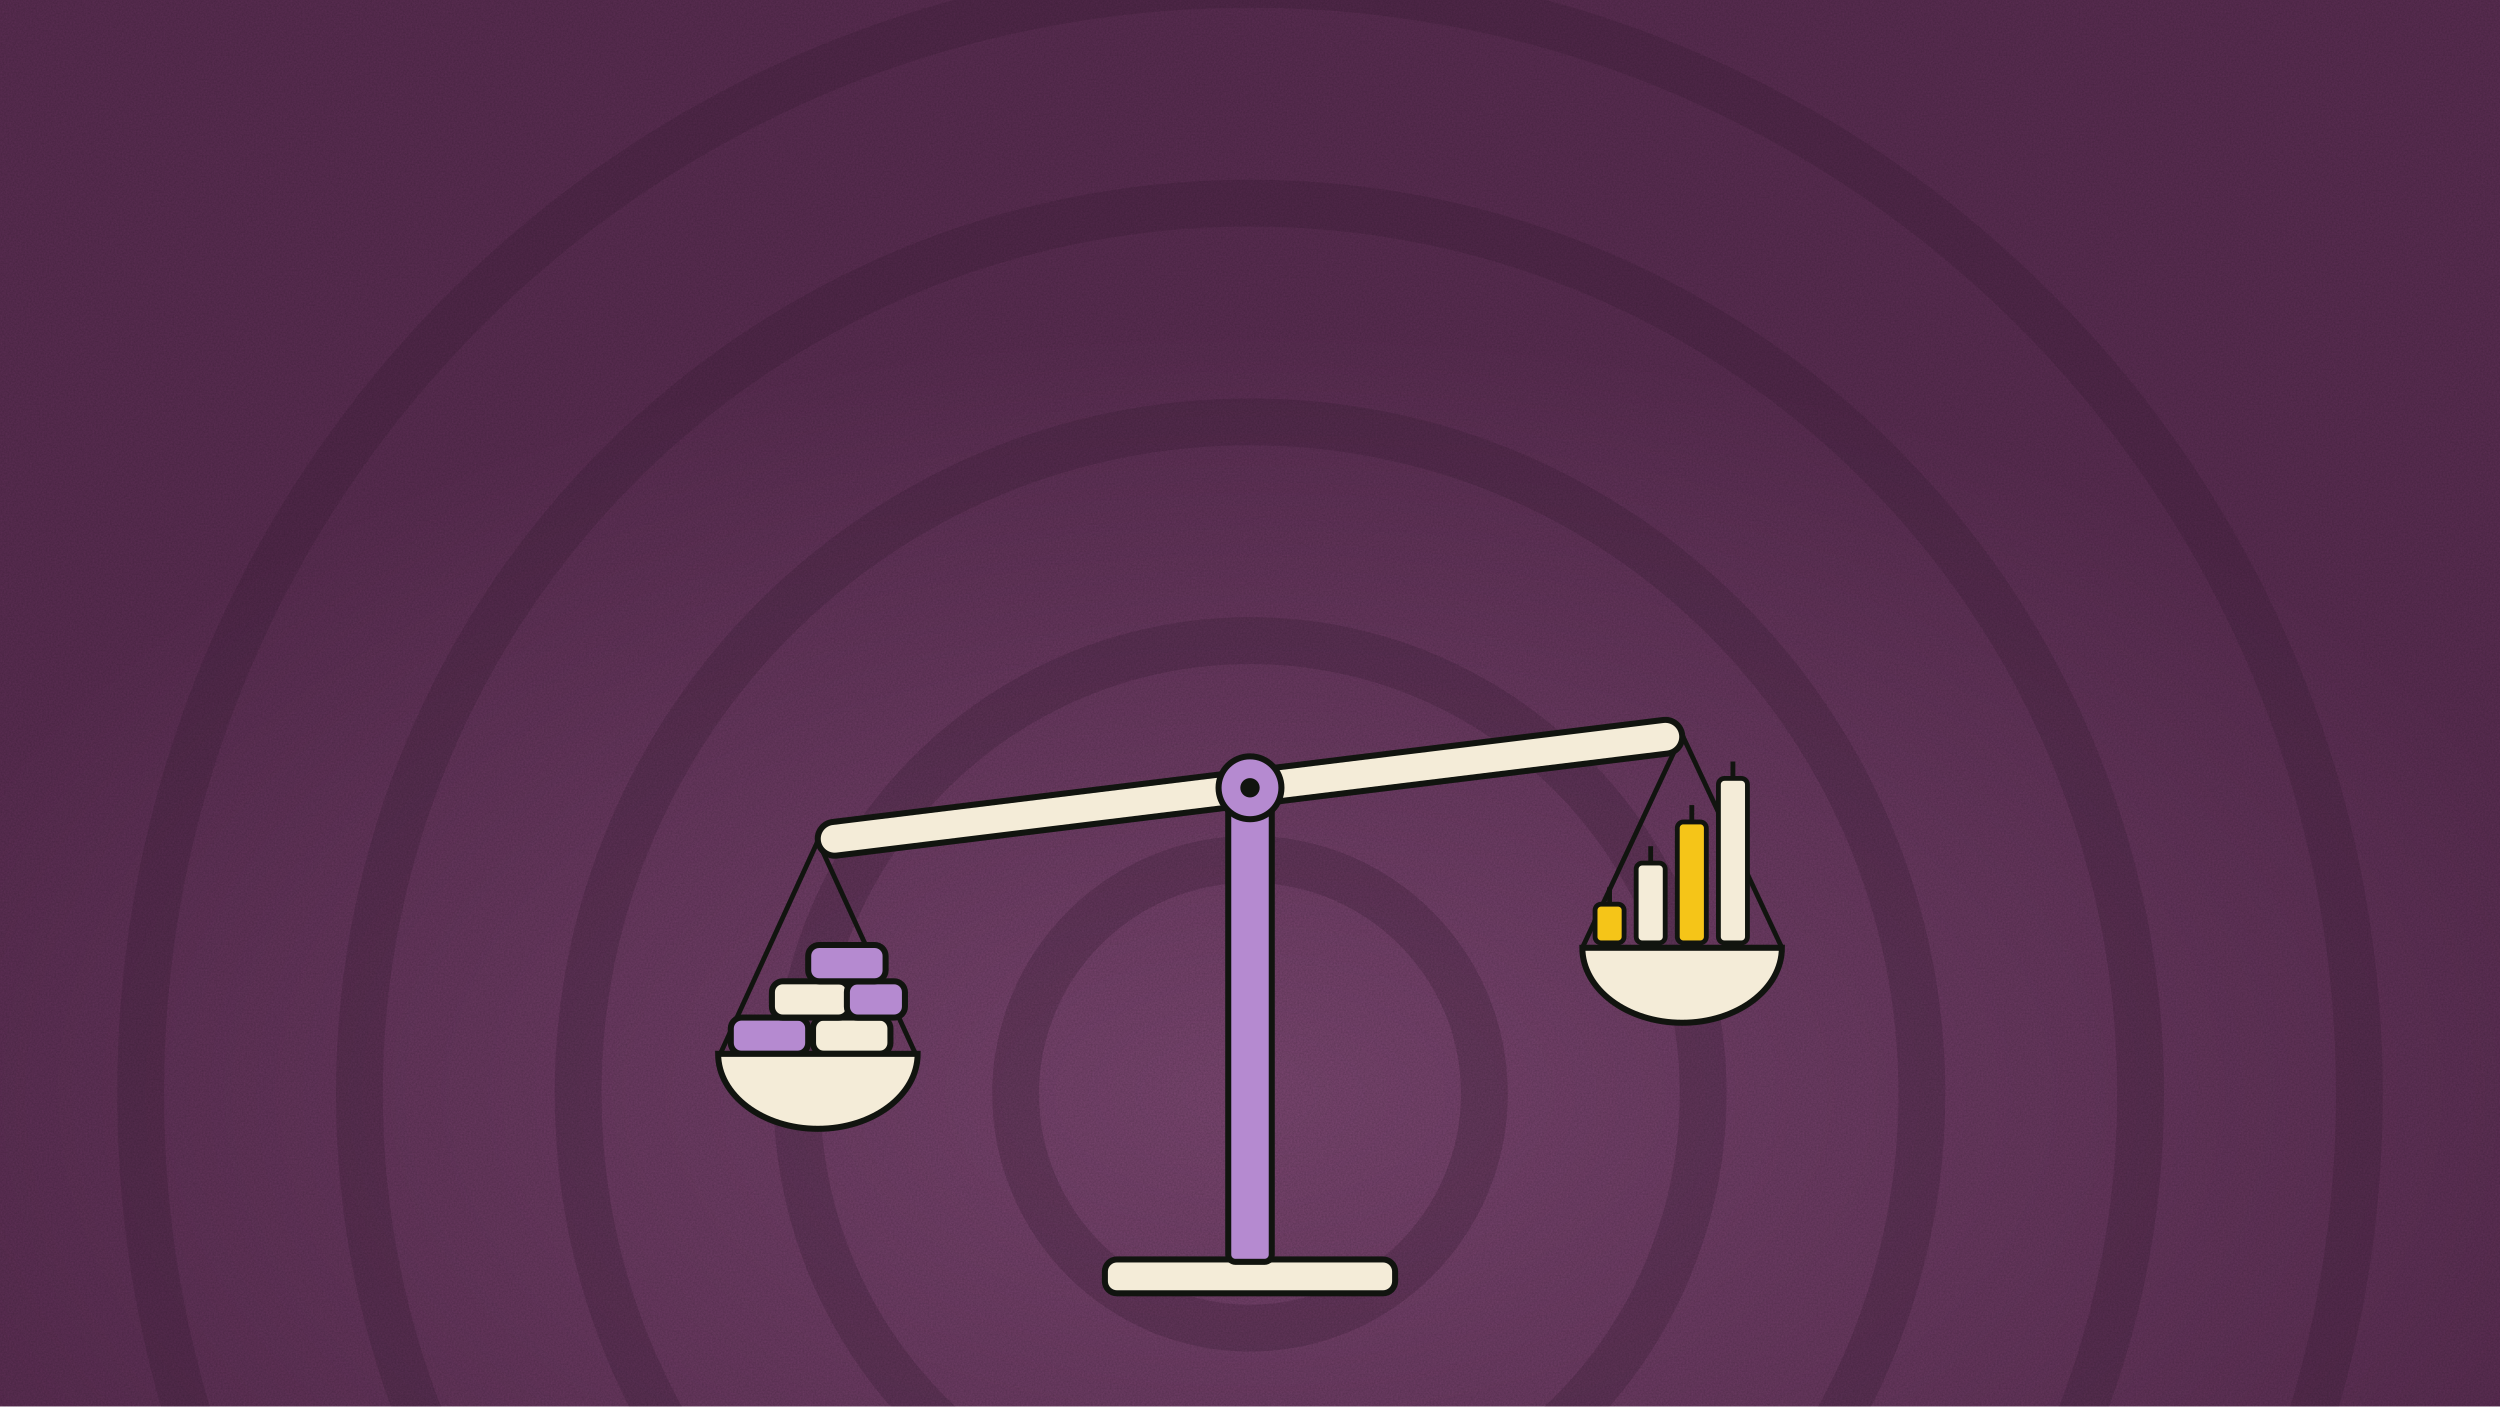
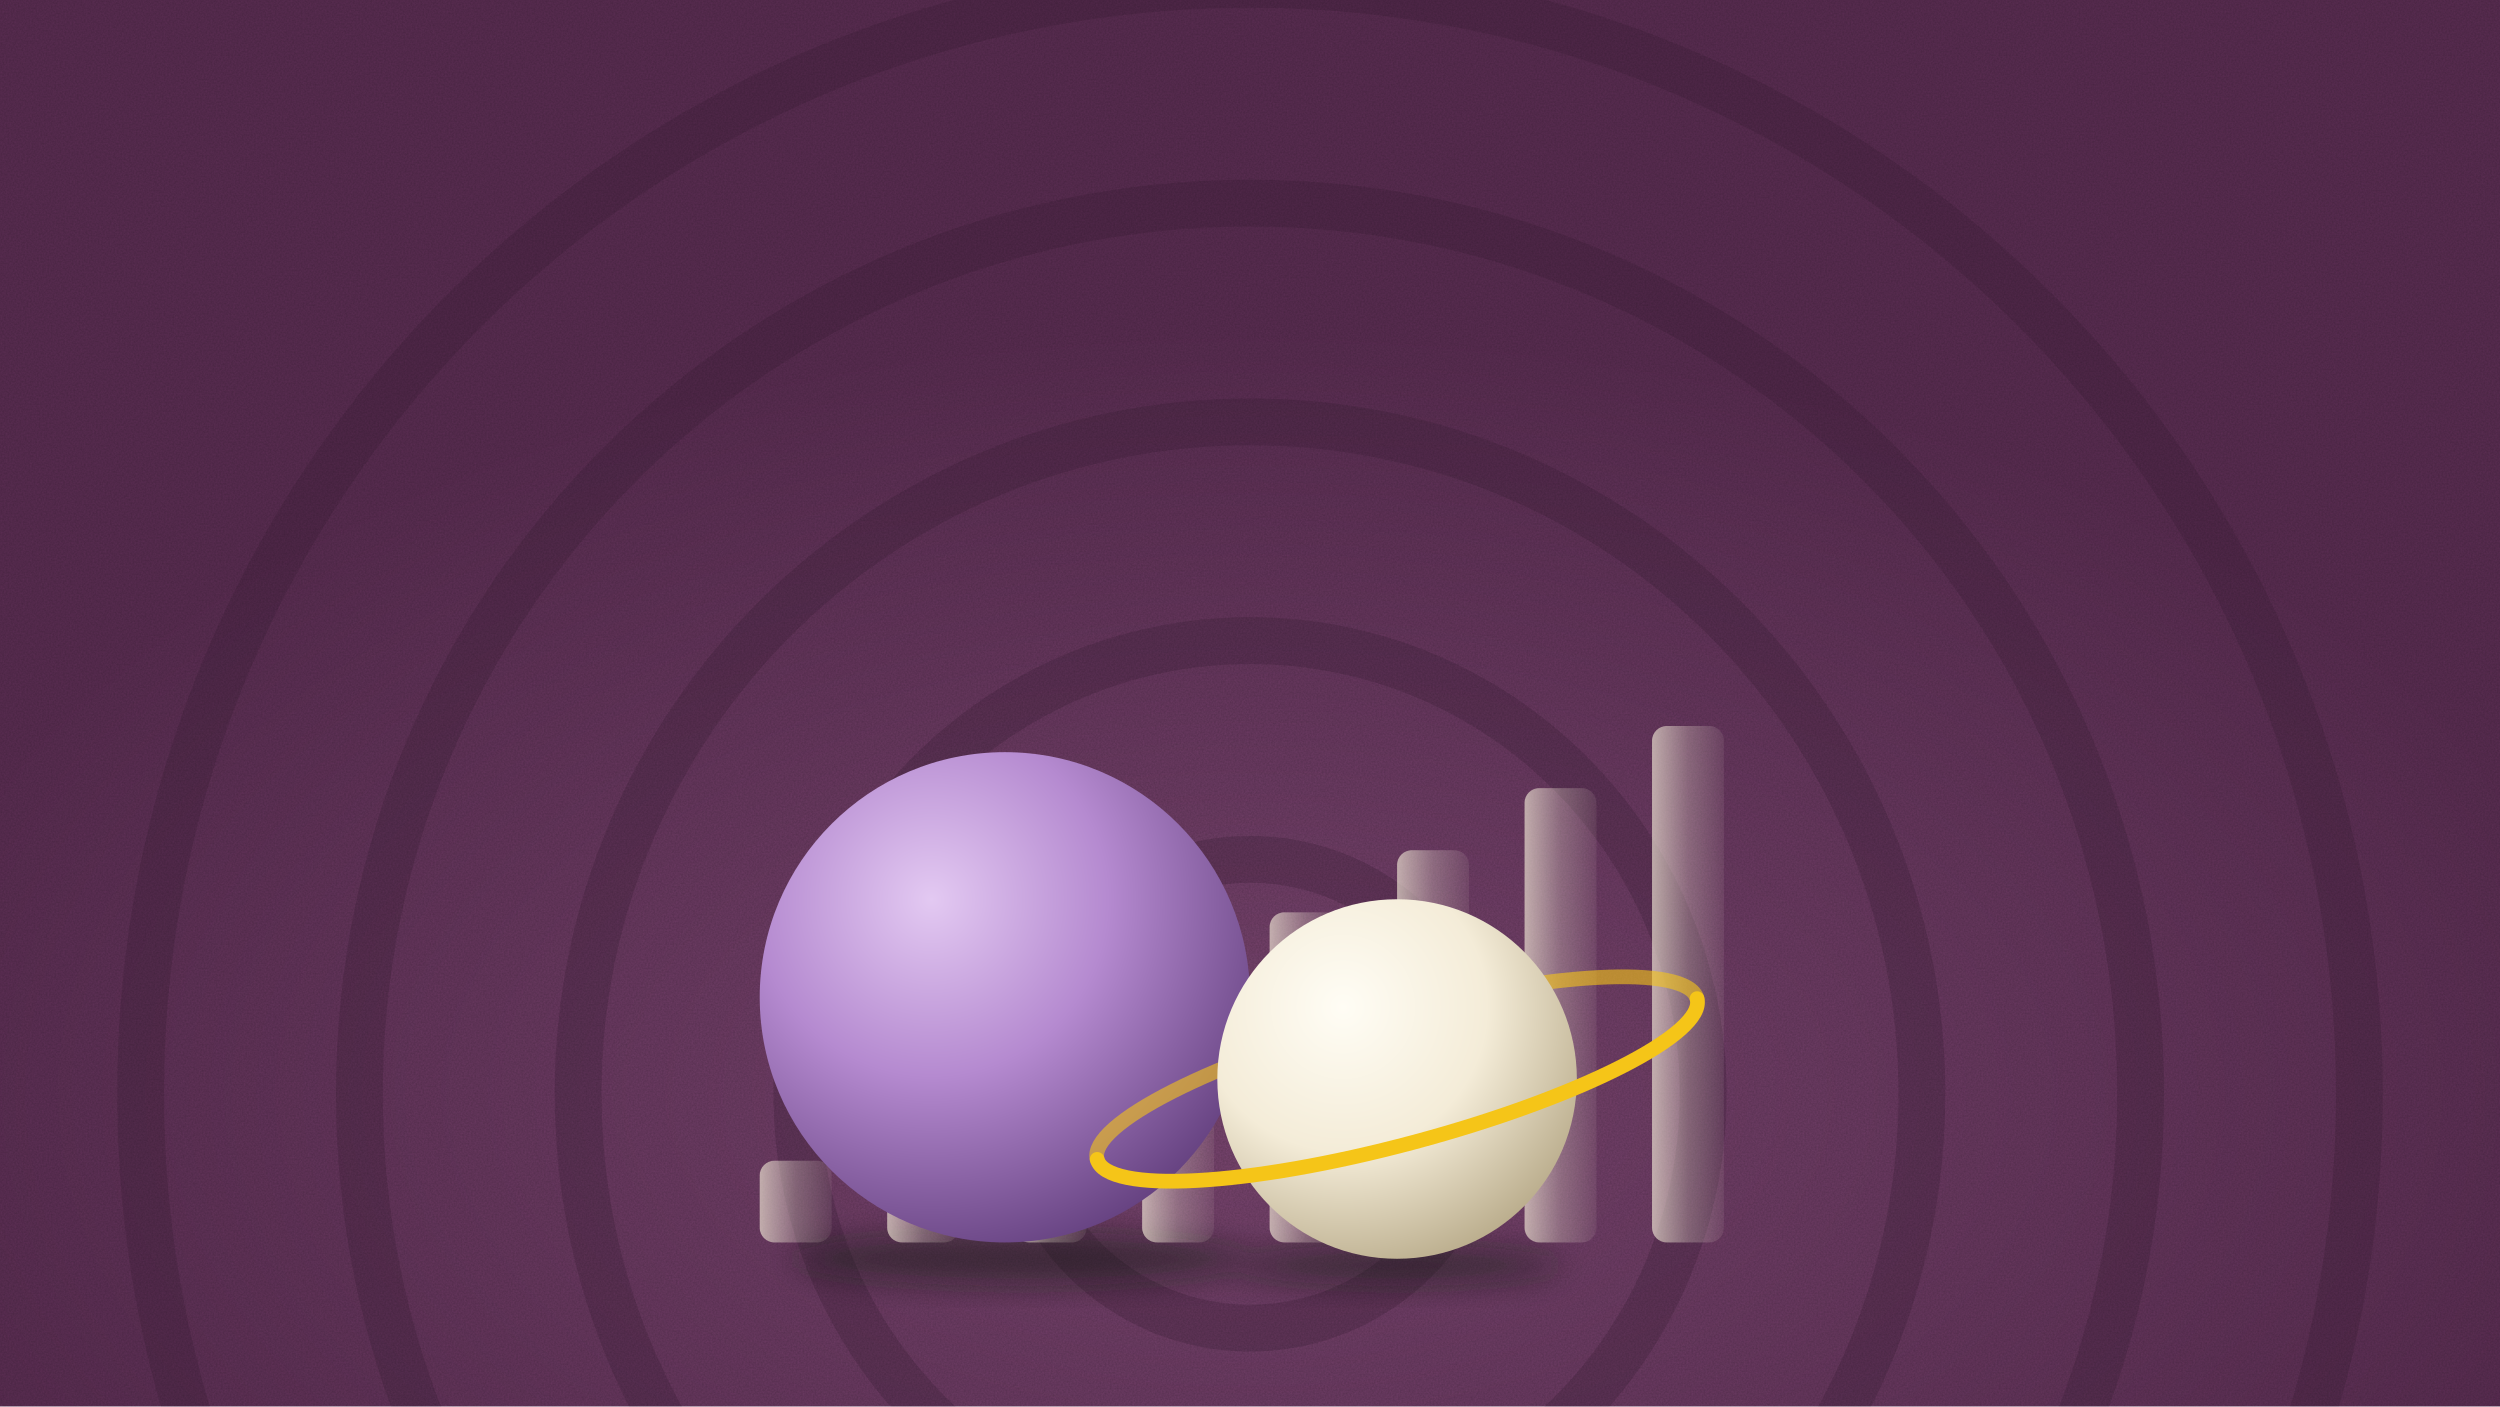
<svg xmlns="http://www.w3.org/2000/svg" viewBox="0 0 1600 900">
  <svg width="1600" height="900" viewBox="0 0 1600 900" preserveAspectRatio="xMidYMax slice">
    <defs>
      <filter id="f-grana">
        <feTurbulence type="fractalNoise" baseFrequency=".9" numOctaves="2" />
        <feColorMatrix values="0 0 0 0 0 0 0 0 0 0 0 0 0 0 0 0 0 0 .55 0" />
      </filter>
      <radialGradient id="f-luce" cx="50%" cy="78%" r="55%">
        <stop offset="0" stop-color="#7a4670" />
        <stop offset="1" stop-color="#5a2d52" />
      </radialGradient>
    </defs>
    <rect width="1600" height="900" fill="#5a2d52" />
    <rect width="1600" height="900" fill="url(#f-luce)" />
    <circle cx="800" cy="700" r="150" fill="none" stroke="#3a1c35" stroke-width="30" opacity=".28" />
    <circle cx="800" cy="700" r="290" fill="none" stroke="#3a1c35" stroke-width="30" opacity=".28" />
    <circle cx="800" cy="700" r="430" fill="none" stroke="#3a1c35" stroke-width="30" opacity=".28" />
    <circle cx="800" cy="700" r="570" fill="none" stroke="#3a1c35" stroke-width="30" opacity=".28" />
    <circle cx="800" cy="700" r="710" fill="none" stroke="#3a1c35" stroke-width="30" opacity=".28" />
    <rect width="1600" height="900" filter="url(#f-grana)" opacity=".35" />
  </svg>
-   <svg x="96" y="450" width="1408" height="387" viewBox="-10 40 920 500" preserveAspectRatio="xMidYMin meet" overflow="hidden">
+   <svg x="96" y="450" width="1408" height="387" viewBox="90 70 640 370" preserveAspectRatio="xMidYMin meet" overflow="hidden">
    <defs>
-       <filter id="s-grana">
-         <feTurbulence type="fractalNoise" baseFrequency=".9" numOctaves="2" />
-         <feColorMatrix values="0 0 0 0 0 0 0 0 0 0 0 0 0 0 0 0 0 0 .55 0" />
+       <radialGradient id="s-l" cx=".35" cy=".3" r=".8">
+         <stop offset="0" stop-color="#e3c9f2" />
+         <stop offset=".45" stop-color="#b58ad0" />
+         <stop offset="1" stop-color="#5d3a78" />
+       </radialGradient>
+       <radialGradient id="s-c" cx=".35" cy=".3" r=".8">
+         <stop offset="0" stop-color="#fffdf5" />
+         <stop offset=".5" stop-color="#f4ecd8" />
+         <stop offset="1" stop-color="#b3a583" />
+       </radialGradient>
+       <radialGradient id="s-g" cx=".35" cy=".3" r=".8">
+         <stop offset="0" stop-color="#fff2a8" />
+         <stop offset=".45" stop-color="#f5c518" />
+         <stop offset="1" stop-color="#a87a00" />
+       </radialGradient>
+       <linearGradient id="s-bar">
+         <stop offset="0" stop-color="#f4ecd8" stop-opacity=".65" />
+         <stop offset=".5" stop-color="#f4ecd8" stop-opacity=".28" />
+         <stop offset="1" stop-color="#f4ecd8" stop-opacity=".08" />
+       </linearGradient>
+       <filter id="s-b" x="-30%" y="-100%" width="160%" height="300%">
+         <feGaussianBlur stdDeviation="9" />
      </filter>
    </defs>
-     <line x1="92.7" y1="153.9" x2="12" y2="330" stroke="#11140f" stroke-width="4" />
-     <line x1="92.7" y1="153.9" x2="173.4" y2="330" stroke="#11140f" stroke-width="4" />
-     <line x1="807.3" y1="66.1" x2="724.8" y2="242.3" stroke="#11140f" stroke-width="4" />
-     <line x1="807.3" y1="66.1" x2="889.8" y2="242.3" stroke="#11140f" stroke-width="4" />
-     <rect x="330" y="500" width="240" height="28" rx="10" fill="#f4ecd8" stroke="#11140f" stroke-width="5" />
-     <rect x="432" y="120" width="36" height="382" rx="6" fill="#b58ad0" stroke="#11140f" stroke-width="5" />
-     <g transform="rotate(-7 450 110)">
-       <rect x="90" y="96" width="720" height="28" rx="14" fill="#f4ecd8" stroke="#11140f" stroke-width="5" />
+     <g fill="#11140f" opacity=".45" filter="url(#s-b)">
+       <ellipse cx="270" cy="410" rx="140" ry="16" />
+       <ellipse cx="500" cy="414" rx="100" ry="12" />
    </g>
-     <circle cx="450" cy="110" r="26" fill="#b58ad0" stroke="#11140f" stroke-width="5" />
-     <circle cx="450" cy="110" r="8" fill="#11140f" />
-     <rect x="20.683" y="300" width="64" height="30" rx="9" fill="#b58ad0" stroke="#11140f" stroke-width="5" />
-     <rect x="88.683" y="300" width="64" height="30" rx="9" fill="#f4ecd8" stroke="#11140f" stroke-width="5" />
-     <rect x="54.683" y="270" width="64" height="30" rx="9" fill="#f4ecd8" stroke="#11140f" stroke-width="5" />
-     <rect x="116.683" y="270" width="48" height="30" rx="9" fill="#b58ad0" stroke="#11140f" stroke-width="5" />
-     <rect x="84.683" y="240" width="64" height="30" rx="9" fill="#b58ad0" stroke="#11140f" stroke-width="5" />
-     <path d="M10.2 330.0 H175.2 A82.5 62 0 0 1 10.2 330.0 Z" fill="#f4ecd8" stroke="#11140f" stroke-width="5" />
-     <line x1="747.317" y1="192.3" x2="747.317" y2="242.3" stroke="#11140f" stroke-width="4" />
-     <rect x="735.317" y="206.254" width="24" height="32" rx="5" fill="#f5c518" stroke="#11140f" stroke-width="4" />
-     <line x1="781.317" y1="158.3" x2="781.317" y2="242.3" stroke="#11140f" stroke-width="4" />
-     <rect x="769.317" y="172.254" width="24" height="66" rx="5" fill="#f4ecd8" stroke="#11140f" stroke-width="4" />
-     <line x1="815.317" y1="124.3" x2="815.317" y2="242.3" stroke="#11140f" stroke-width="4" />
-     <rect x="803.317" y="138.254" width="24" height="100" rx="5" fill="#f5c518" stroke="#11140f" stroke-width="4" />
-     <line x1="849.317" y1="88.3" x2="849.317" y2="242.3" stroke="#11140f" stroke-width="4" />
-     <rect x="837.317" y="102.254" width="24" height="136" rx="5" fill="#f4ecd8" stroke="#11140f" stroke-width="4" />
-     <path d="M724.8 242.3 H889.8 A82.5 62 0 0 1 724.8 242.3 Z" fill="#f4ecd8" stroke="#11140f" stroke-width="5" />
+     <g>
+       <rect x="110" y="350" width="44" height="50" rx="9" fill="url(#s-bar)" />
+       <rect x="188" y="312" width="44" height="88" rx="9" fill="url(#s-bar)" />
+       <rect x="266" y="274" width="44" height="126" rx="9" fill="url(#s-bar)" />
+       <rect x="344" y="236" width="44" height="164" rx="9" fill="url(#s-bar)" />
+       <rect x="422" y="198" width="44" height="202" rx="9" fill="url(#s-bar)" />
+       <rect x="500" y="160" width="44" height="240" rx="9" fill="url(#s-bar)" />
+       <rect x="578" y="122" width="44" height="278" rx="9" fill="url(#s-bar)" />
+       <rect x="656" y="84" width="44" height="316" rx="9" fill="url(#s-bar)" />
+     </g>
+     <circle cx="260" cy="250" r="150" fill="url(#s-l)" />
+     <g transform="rotate(-15 500 300)" fill="none" stroke="#f5c518" stroke-width="9" stroke-linecap="round">
+       <path d="M310 300 A190 40 0 0 1 690 300" opacity=".6" />
+     </g>
+     <circle cx="500" cy="300" r="110" fill="url(#s-c)" />
+     <g transform="rotate(-15 500 300)" fill="none" stroke="#f5c518" stroke-width="9" stroke-linecap="round">
+       <path d="M310 300 A190 40 0 0 0 690 300" />
+     </g>
  </svg>
</svg>
